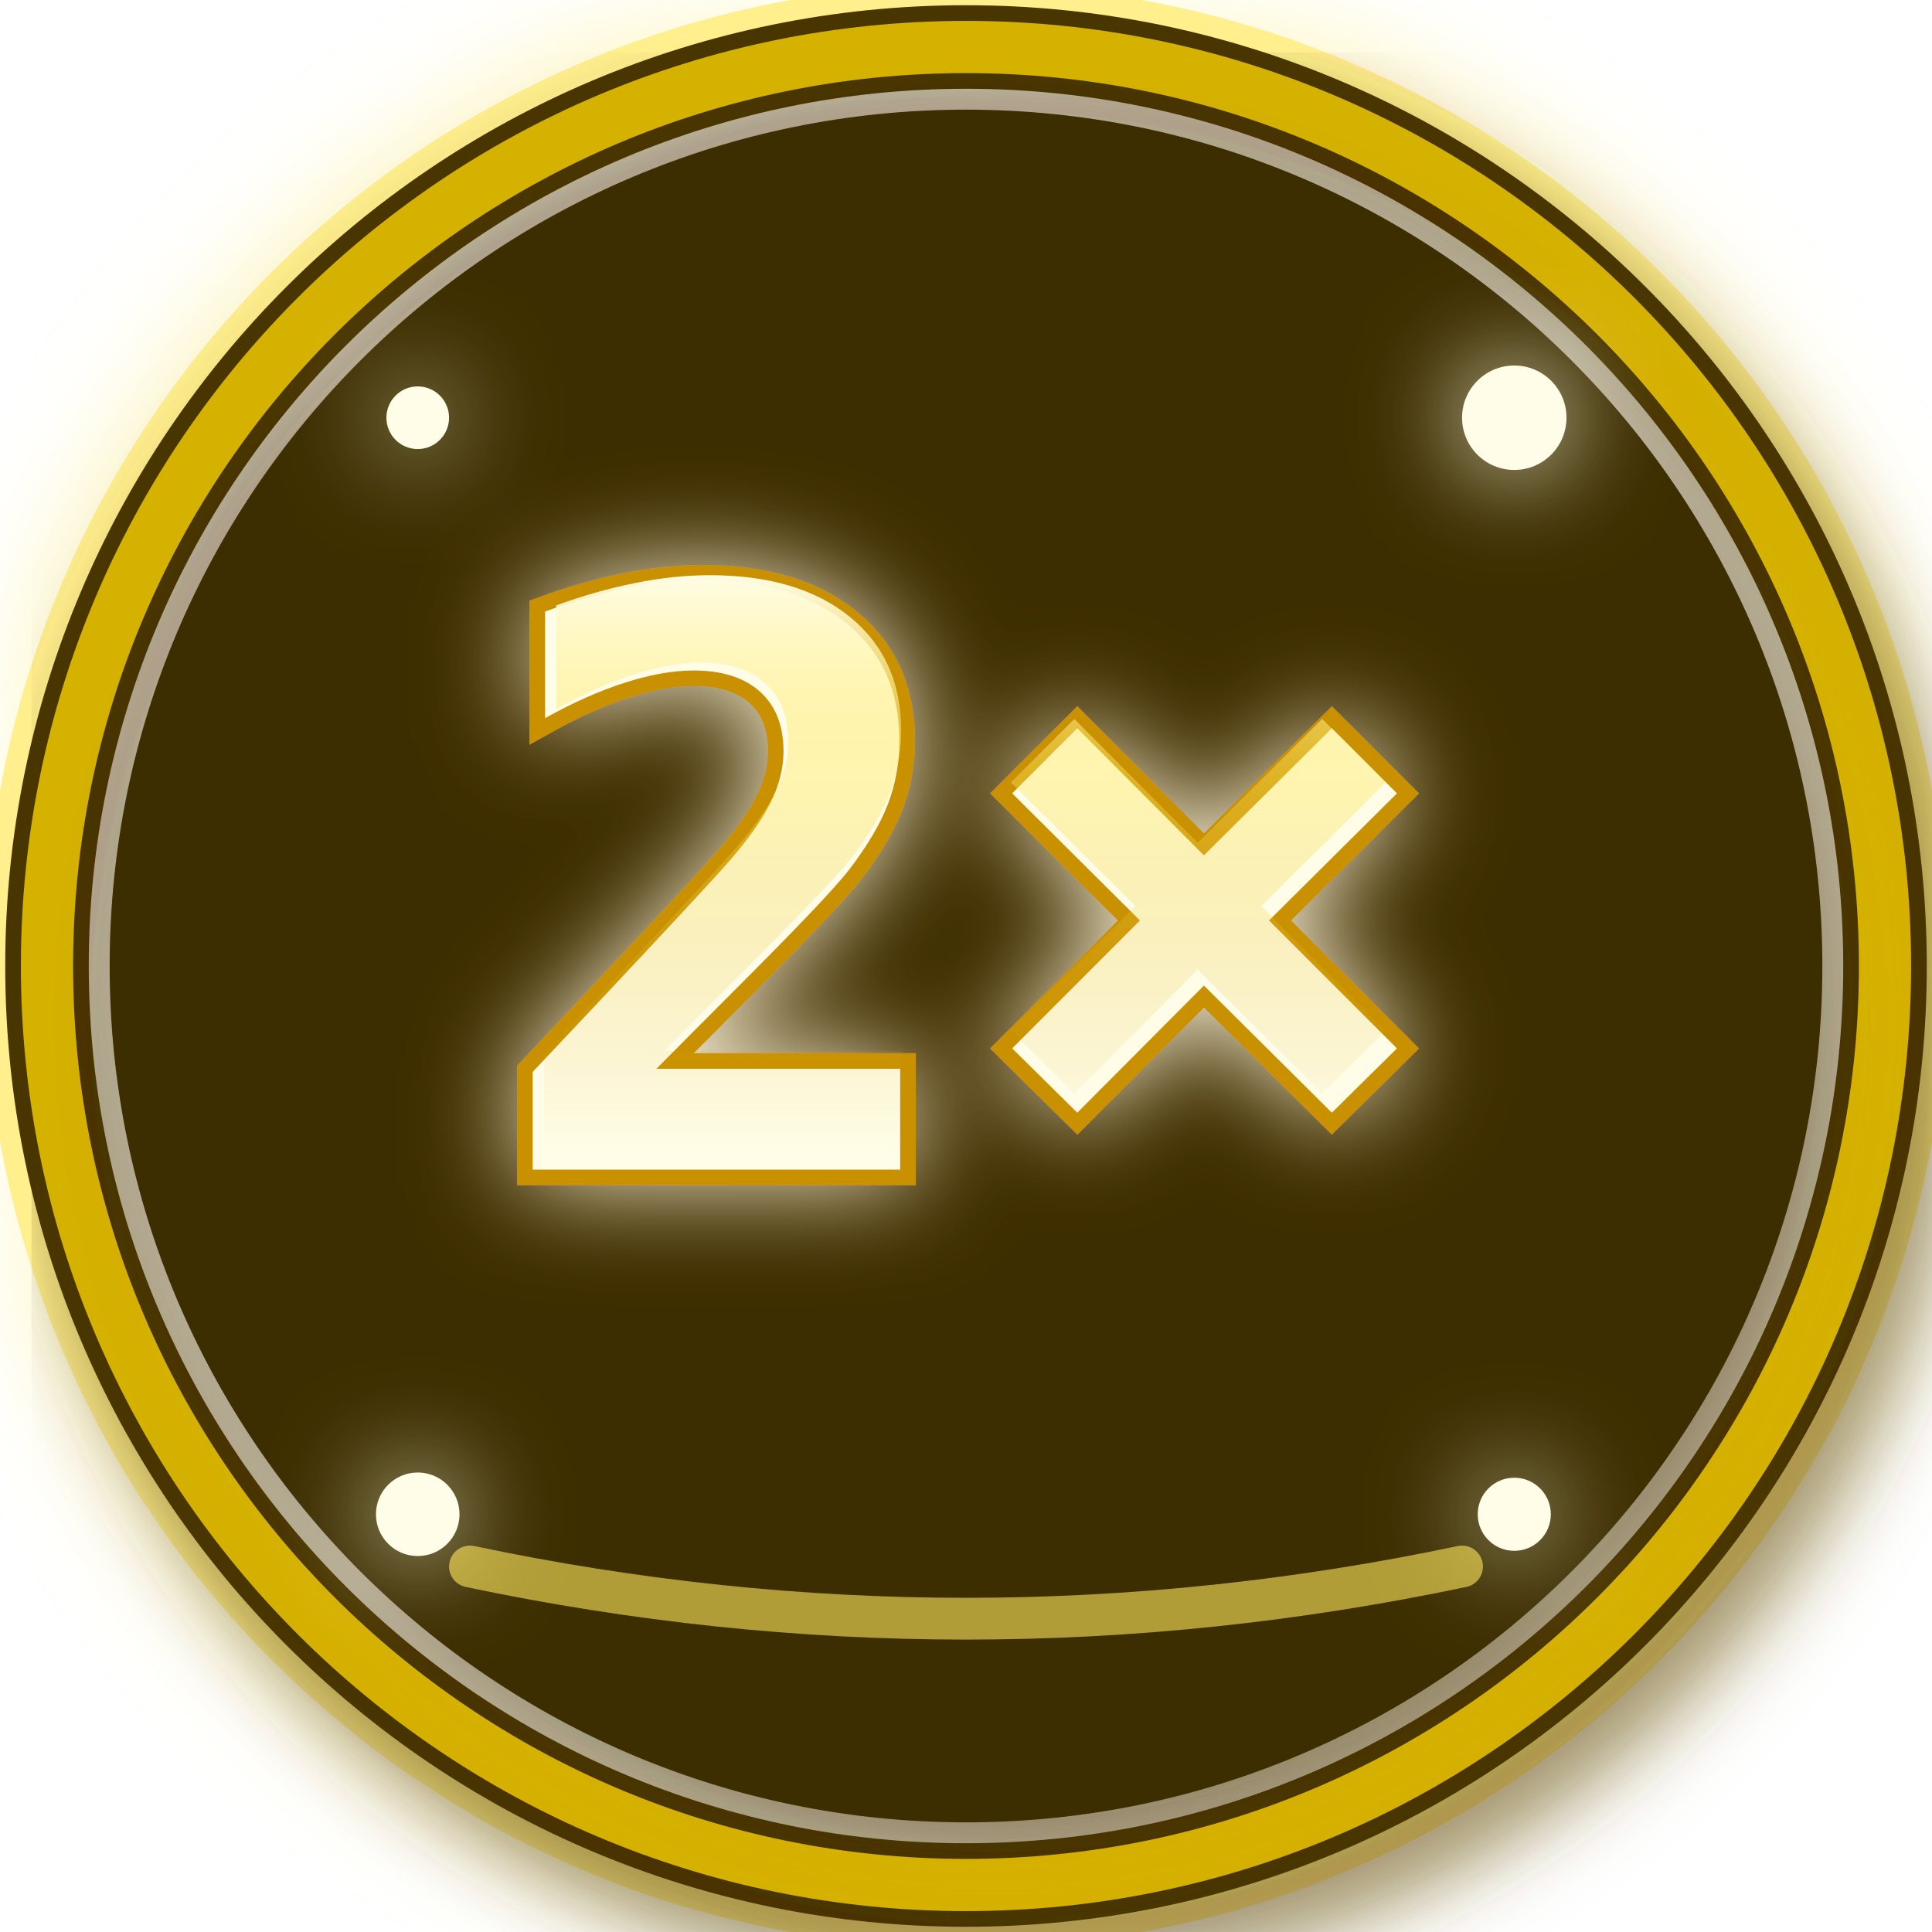
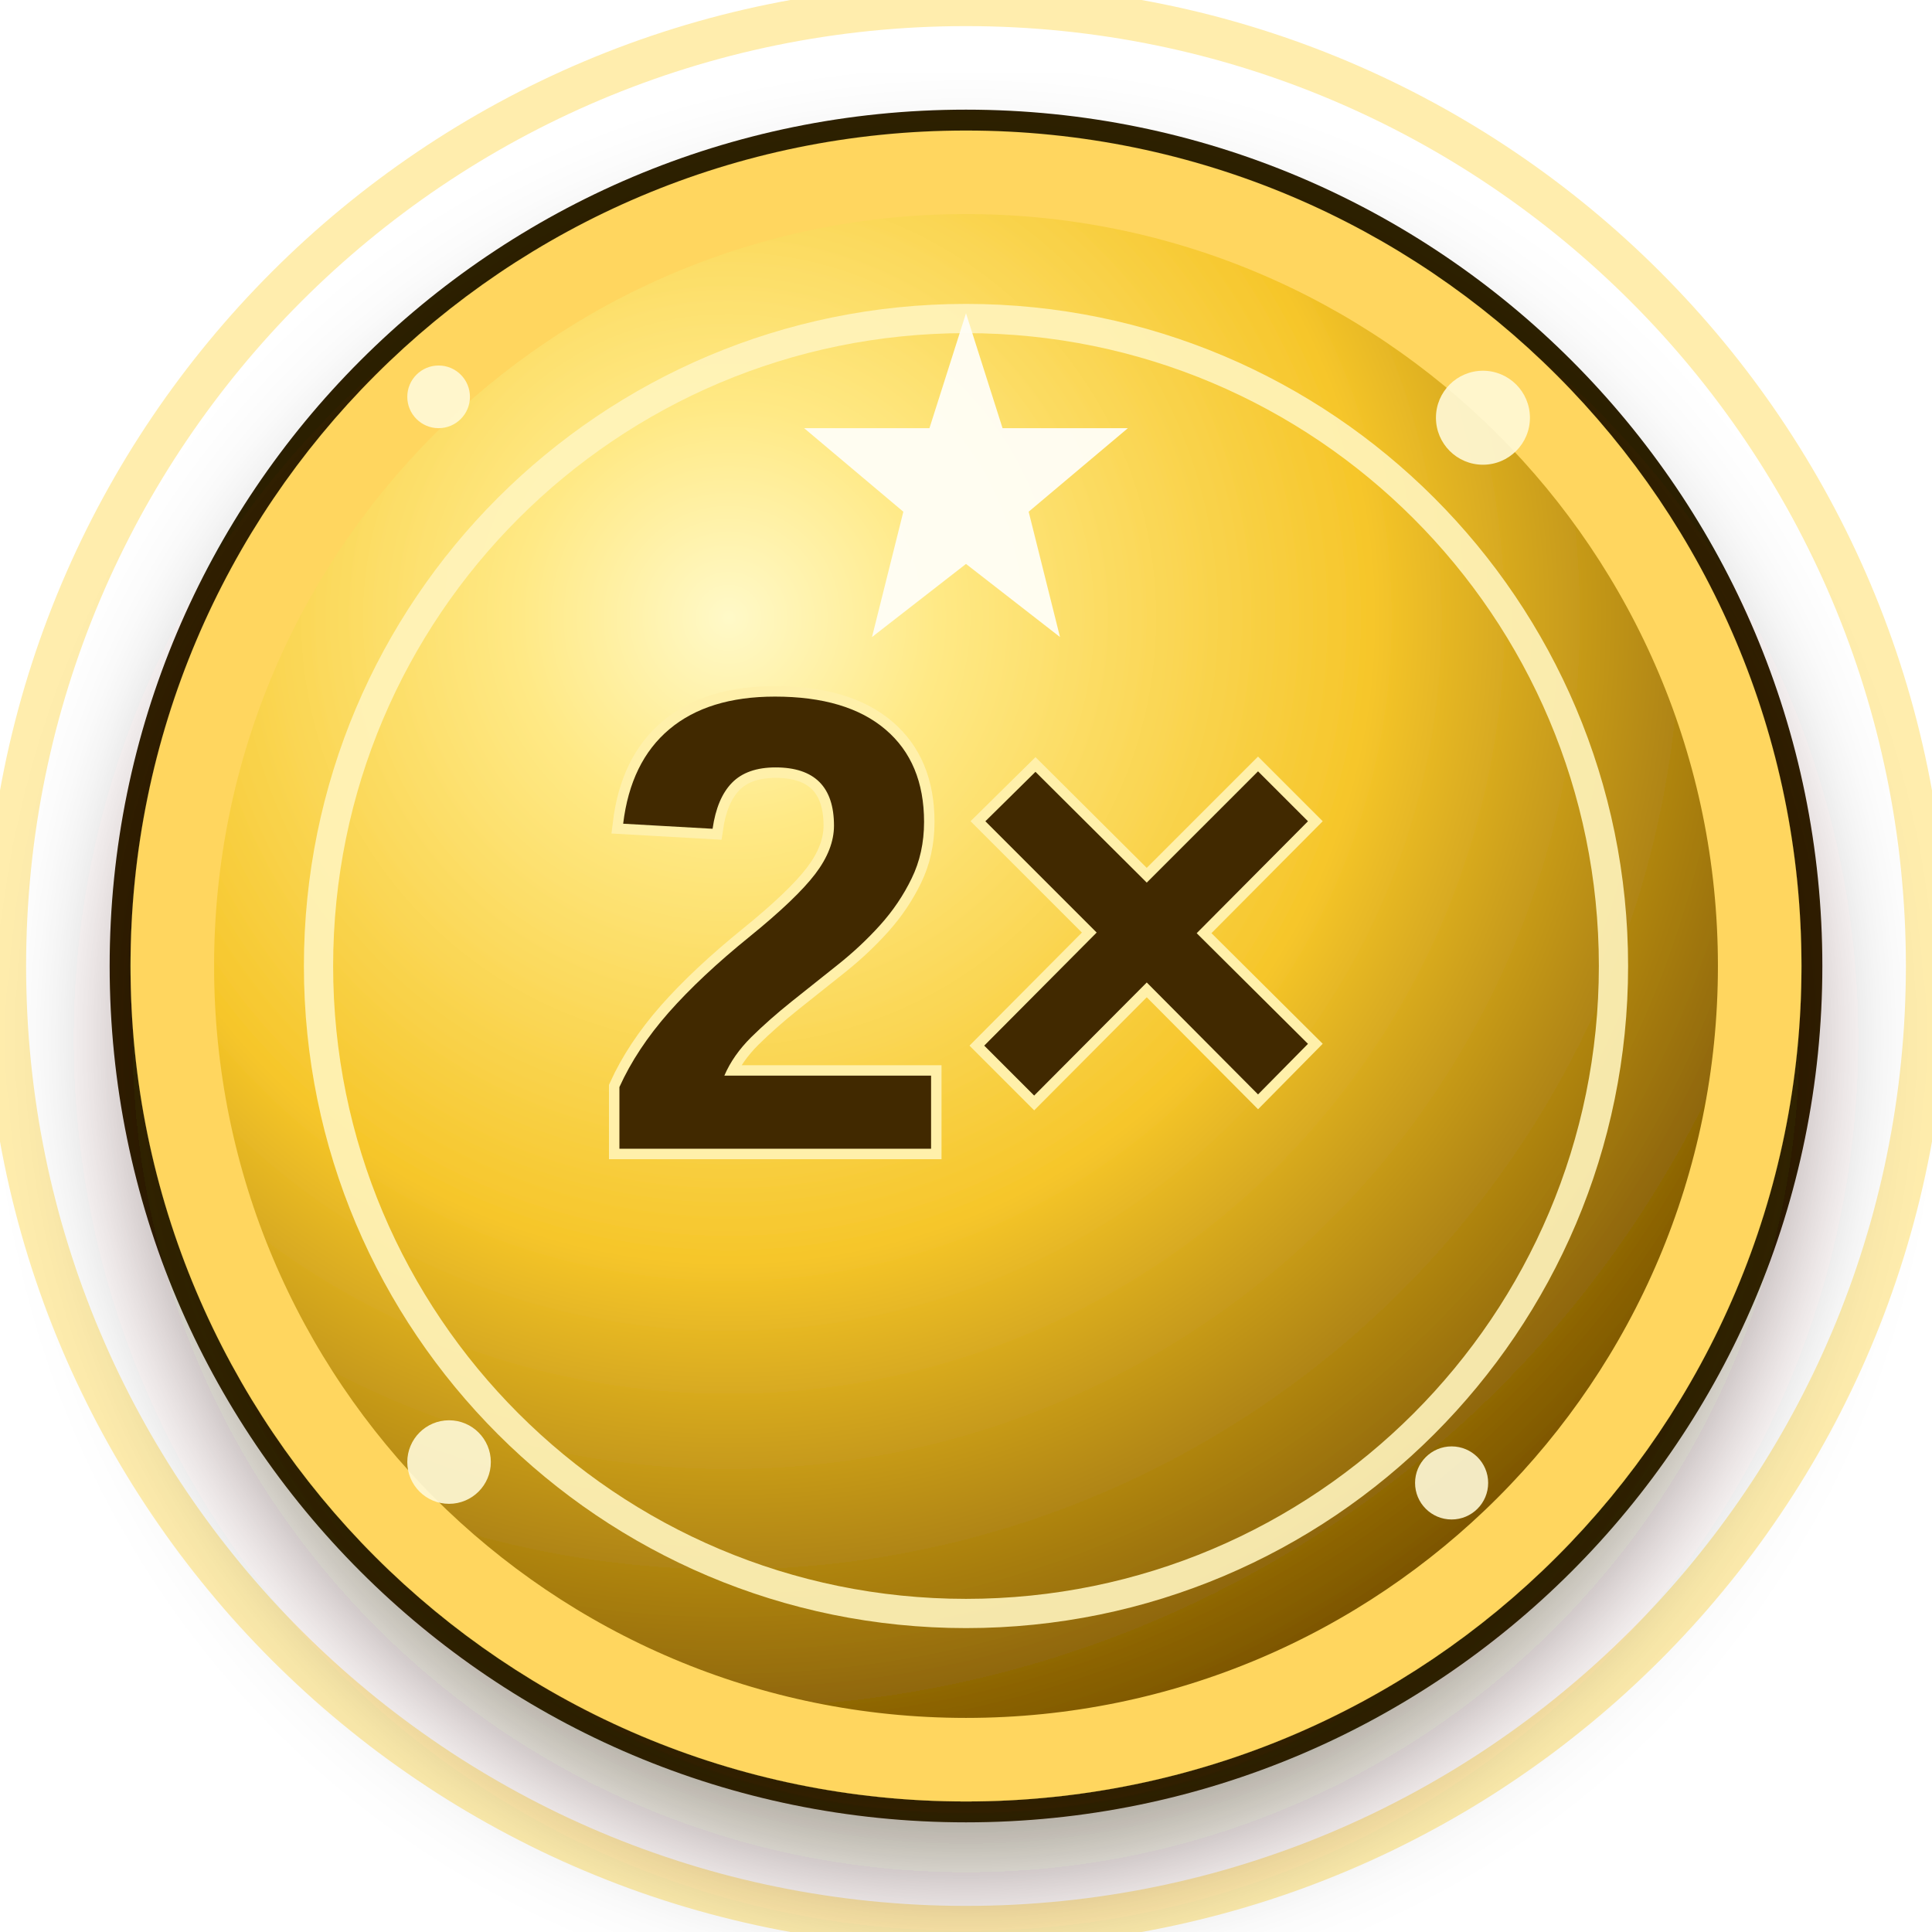
<svg xmlns="http://www.w3.org/2000/svg" width="185" height="185" viewBox="0 0 185 185">
  <defs>
-     <linearGradient id="doubleBody" x1="0%" y1="0%" x2="0%" y2="100%">
-       <stop offset="0%" stop-color="#ffe85c" />
-       <stop offset="40%" stop-color="#f7d000" />
-       <stop offset="70%" stop-color="#cc9900" />
-       <stop offset="100%" stop-color="#8a6b00" />
-     </linearGradient>
-     <linearGradient id="doubleShine" x1="0%" y1="0%" x2="0%" y2="100%">
-       <stop offset="0%" stop-color="#fffde7" stop-opacity="1" />
-       <stop offset="35%" stop-color="#ffe85c" stop-opacity="0.4" />
-       <stop offset="100%" stop-color="#cc9900" stop-opacity="0" />
-     </linearGradient>
+     <radialGradient id="doubleBody" cx="35%" cy="28%" r="74%">
+       <stop offset="0%" stop-color="#fff9c8" />
+       <stop offset="18%" stop-color="#ffe985" />
+       <stop offset="55%" stop-color="#f6c62a" />
+       <stop offset="100%" stop-color="#7d5600" />
+     </radialGradient>
    <filter id="doubleGlow" x="-30%" y="-30%" width="160%" height="160%">
-       <feGaussianBlur stdDeviation="5" result="blur" />
-       <feMerge>
-         <feMergeNode in="blur" />
-         <feMergeNode in="SourceGraphic" />
-       </feMerge>
+       <feDropShadow dx="0" dy="0" stdDeviation="5" flood-color="#ffe273" flood-opacity="0.8" />
    </filter>
-     <filter id="doubleShadow" x="-20%" y="-20%" width="140%" height="140%">
-       <feDropShadow dx="3" dy="5" stdDeviation="4" flood-color="#4a3500" flood-opacity="0.6" />
+     <filter id="doubleShadow" x="-30%" y="-30%" width="160%" height="160%">
+       <feDropShadow dx="0" dy="7" stdDeviation="6" flood-color="#2d2000" flood-opacity="0.42" />
    </filter>
  </defs>
-   <circle cx="92.5" cy="92.5" r="92" fill="none" stroke="#ffe85c" stroke-width="4" opacity="0.7" filter="url(#doubleGlow)" />
-   <circle cx="92.5" cy="92.5" r="88" fill="none" stroke="#4a3500" stroke-width="8" filter="url(#doubleShadow)" />
-   <circle cx="92.5" cy="92.5" r="82" fill="#3d2f00" filter="url(#doubleShadow)" />
-   <text x="92.5" y="112" text-anchor="middle" font-family="monospace, monospace" font-size="76" font-weight="900" fill="#fffde7" font-variant-numeric="tabular-nums" paint-order="stroke fill" stroke="#c99000" stroke-width="3" filter="url(#doubleGlow)">2×</text>
-   <text x="92.5" y="110" text-anchor="middle" font-family="monospace, monospace" font-size="74" font-weight="900" fill="url(#doubleShine)" font-variant-numeric="tabular-nums">2×</text>
-   <circle cx="92.5" cy="92.5" r="88" fill="none" stroke="#f7d000" stroke-width="5" opacity="0.8" />
-   <g fill="#fffde7" filter="url(#doubleGlow)">
-     <circle cx="145" cy="40" r="5" />
-     <circle cx="40" cy="145" r="4" />
-     <circle cx="145" cy="145" r="3.5" />
-     <circle cx="40" cy="40" r="3" />
+   <circle cx="92.5" cy="92.5" r="92" fill="none" stroke="#ffe58a" stroke-width="4" opacity="0.7" />
+   <circle cx="92.5" cy="92.5" r="82" fill="#2e2100" />
+   <circle cx="92.5" cy="92.5" r="76" fill="url(#doubleBody)" stroke="#ffd65e" stroke-width="8" filter="url(#doubleShadow)" />
+   <circle cx="92.5" cy="92.5" r="62" fill="none" stroke="#fff4bc" stroke-width="2.8" opacity="0.9" />
+   <g fill="#fffef7" opacity="0.95">
+     <polygon points="92.5,30 96,41 108,41 98.5,49 101.5,61 92.5,54 83.5,61 86.5,49 77,41 89,41" />
  </g>
-   <path d="M45 150 Q92.5 160 140 150" fill="none" stroke="#ffe85c" stroke-width="4" opacity="0.6" stroke-linecap="round" />
+   <text x="92.5" y="110" text-anchor="middle" font-family="Arial, Helvetica, sans-serif" font-size="62" font-weight="900" fill="#412900" paint-order="stroke fill" stroke="#fff0aa" stroke-width="2">2×</text>
+   <g fill="#fff9d8" opacity="0.9">
+     <circle cx="142" cy="40" r="4.5" />
+     <circle cx="43" cy="140" r="4" />
+     <circle cx="139" cy="142" r="3.5" />
+     <circle cx="42" cy="38" r="3" />
+   </g>
</svg>
